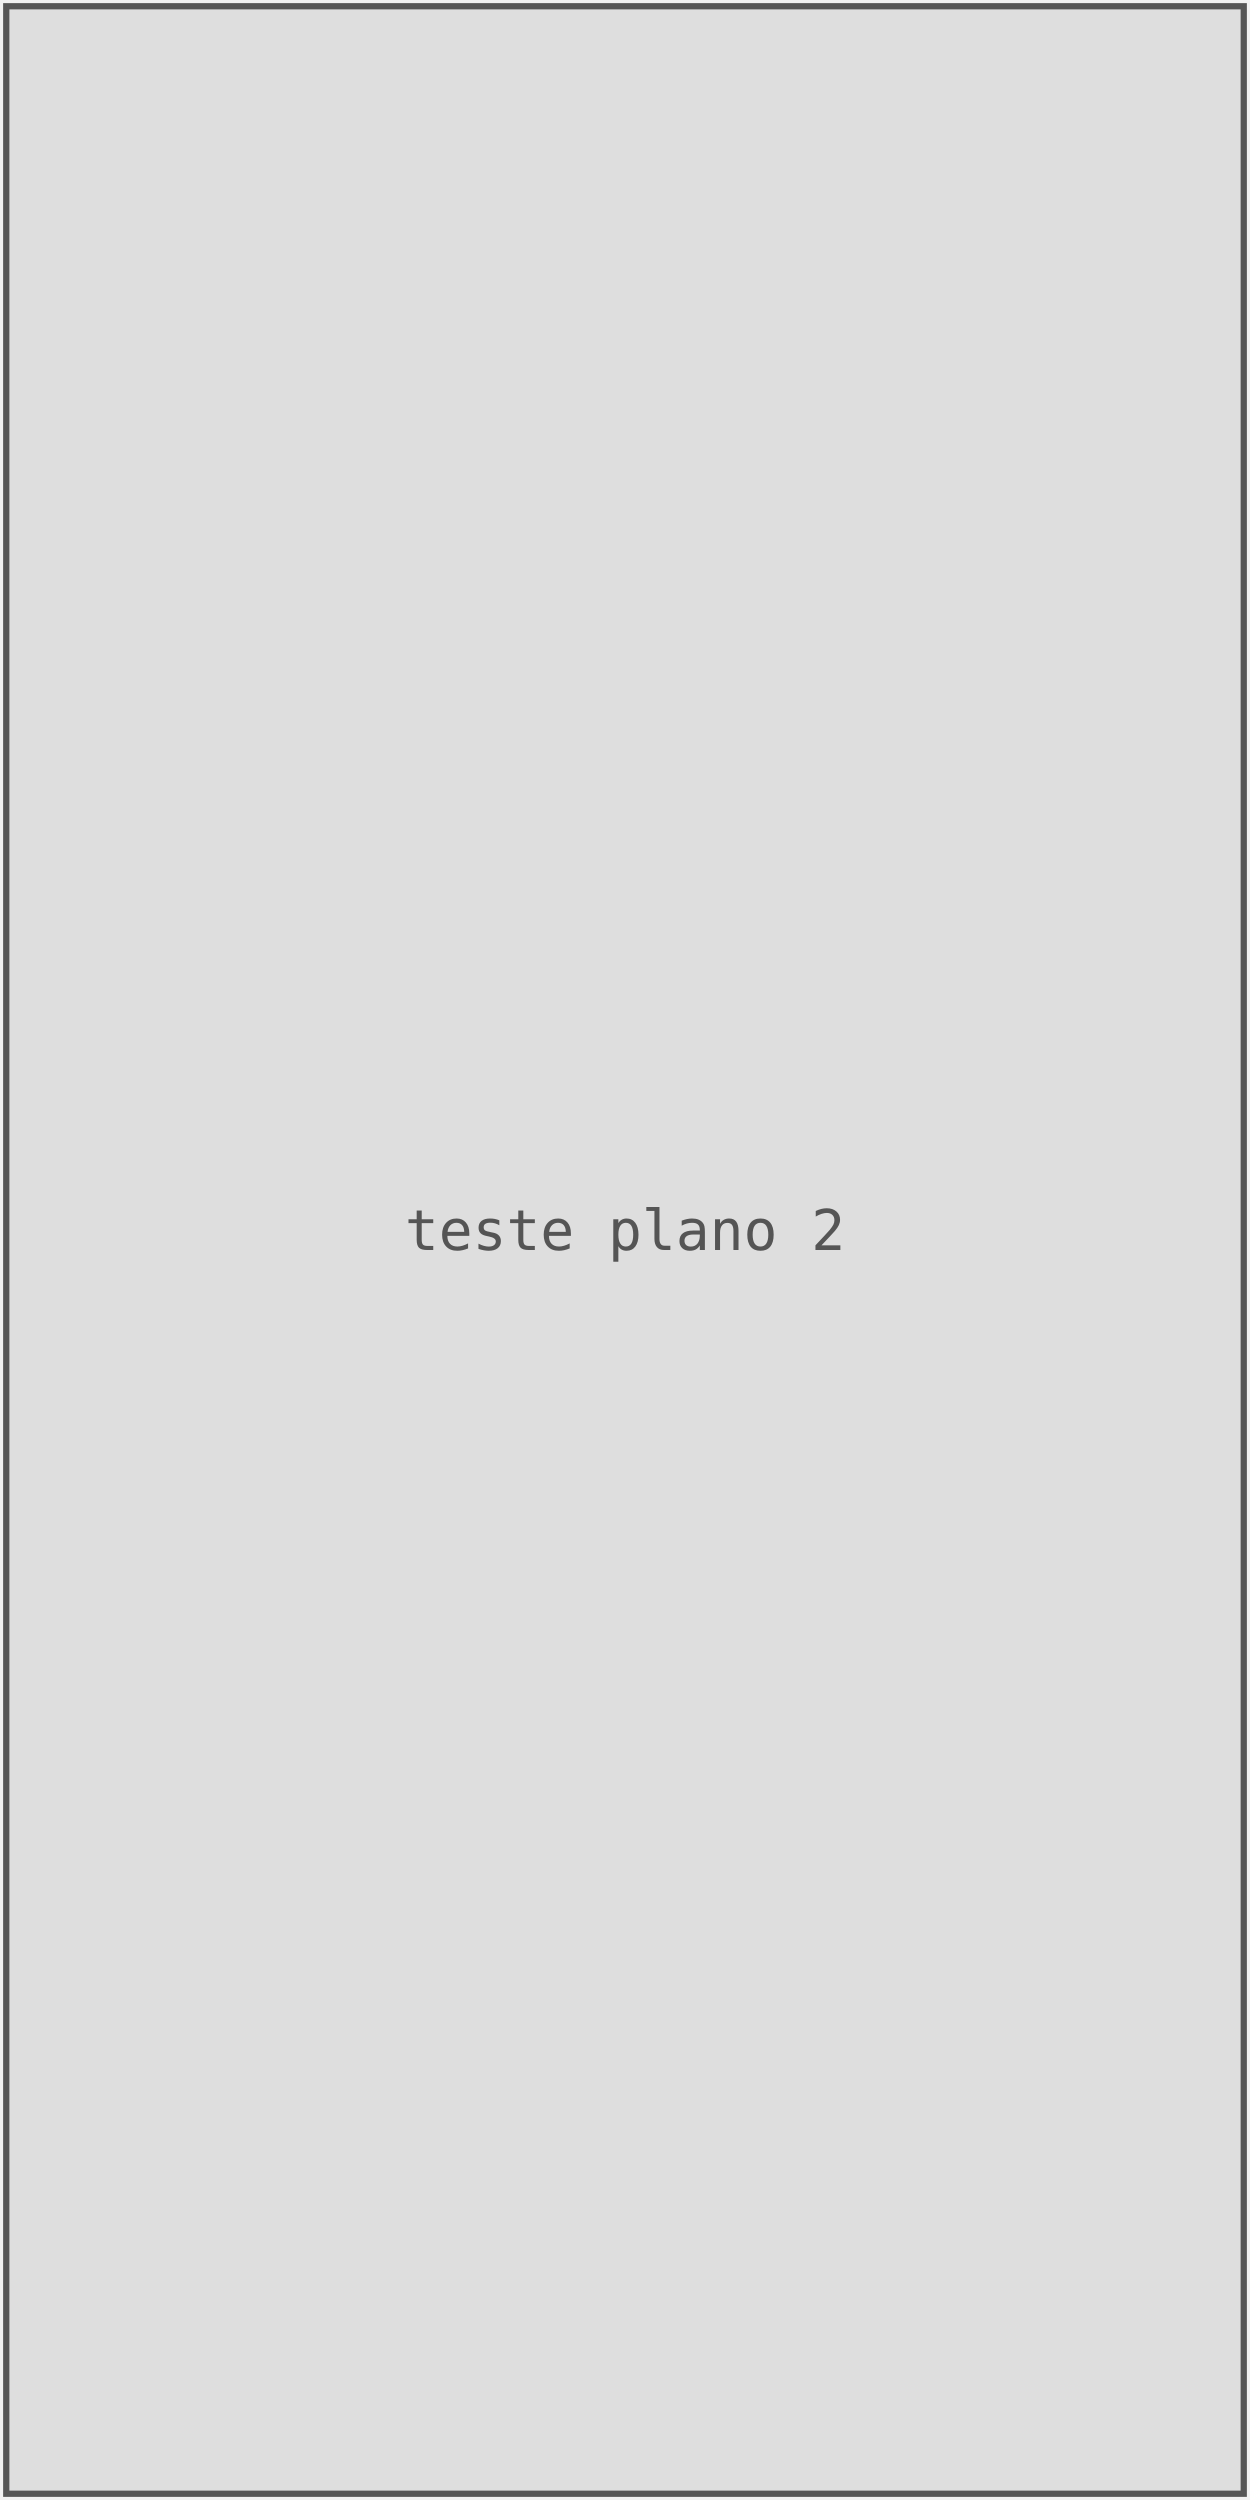
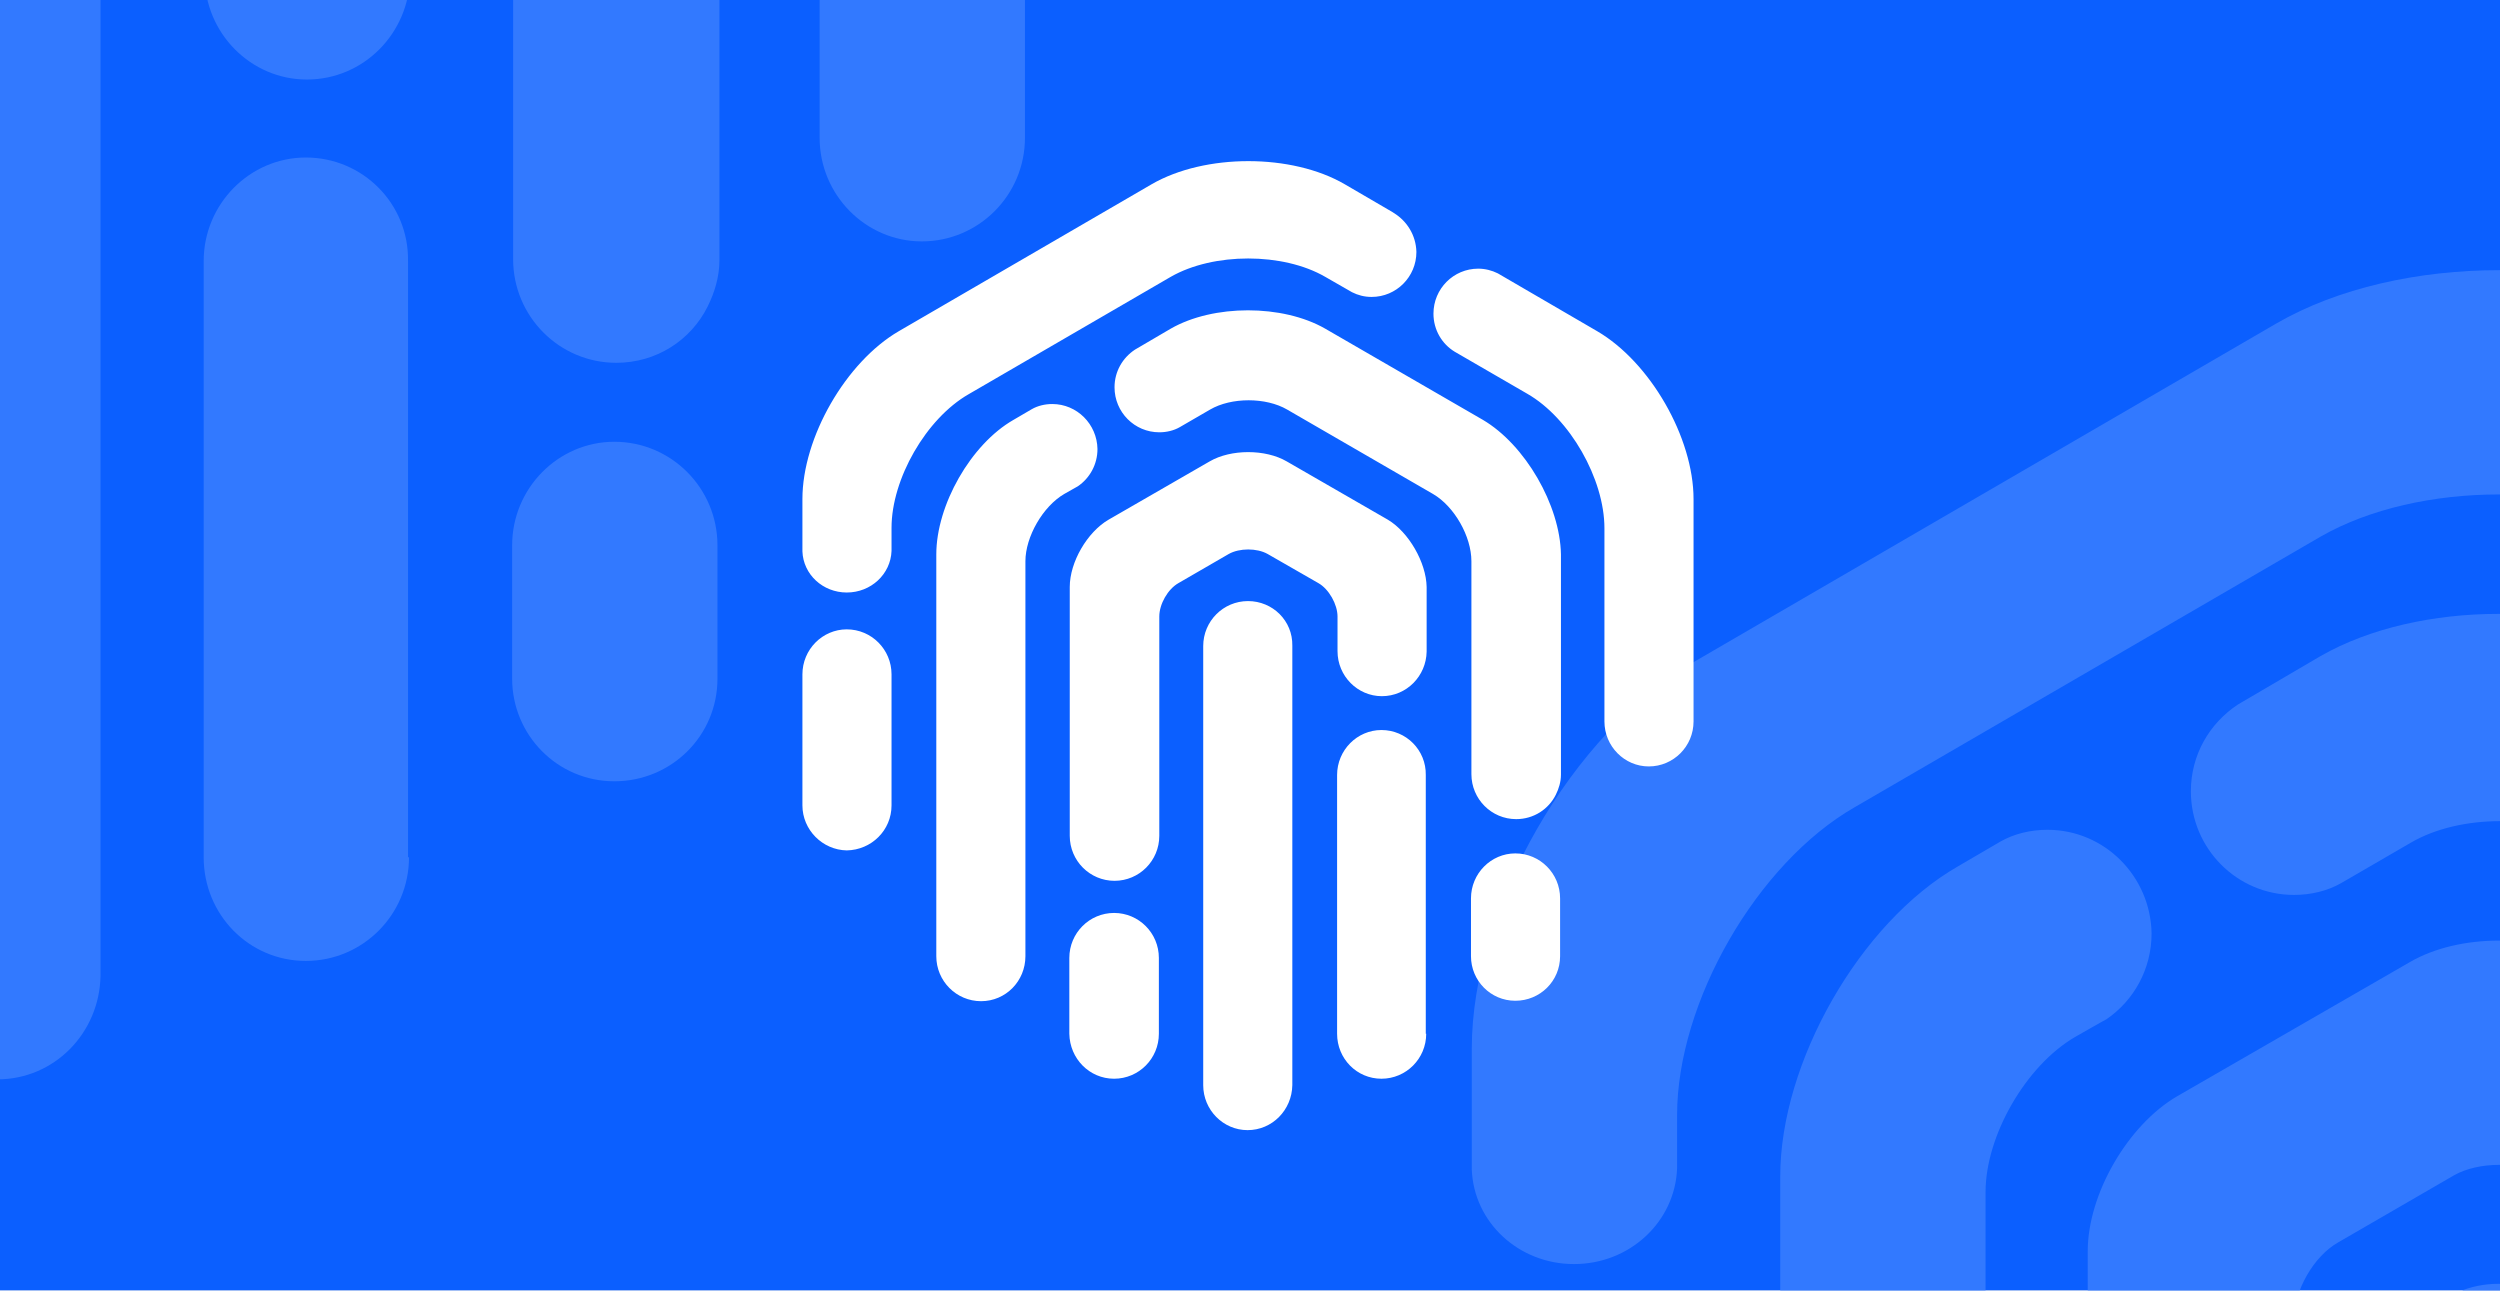
- <svg xmlns="http://www.w3.org/2000/svg" width="400" height="800">
-   <rect x="2" y="2" width="396" height="796" style="fill:#dedede;stroke:#555555;stroke-width:2" />
-   <text x="50%" y="50%" font-size="18" text-anchor="middle" alignment-baseline="middle" font-family="monospace, sans-serif" fill="#555555">teste plano 2</text>
+ <svg xmlns="http://www.w3.org/2000/svg" width="620" height="320" viewBox="0 0 620 320" fill="none">
+   <g clip-path="url(#clip0)">
+     <rect width="620" height="320" fill="#0B5FFF" />
+     <path fill-rule="evenodd" clip-rule="evenodd" d="M82.185 -256.872L82.915 -256.382C90.468 -251.731 95.584 -243.654 95.828 -234.108C95.828 -219.911 84.377 -208.406 70.247 -208.406C66.105 -208.406 62.45 -209.385 59.04 -211.099L55.629 -213.057L43.691 -219.911C19.572 -233.863 -20.14 -233.863 -44.503 -219.911L-159.984 -152.842C-184.347 -138.89 -204.081 -104.377 -204.081 -76.472V-63.255C-204.568 -50.037 -215.775 -39.511 -229.662 -39.511C-243.306 -39.511 -254.513 -49.792 -255 -63.01V-92.873C-255 -128.12 -230.15 -171.201 -199.94 -188.824L-55.467 -272.782C-25.013 -290.406 24.688 -290.406 54.898 -272.782L82.185 -256.872ZM79.505 -81.123L21.764 -114.412C9.583 -121.511 -10.151 -121.511 -22.333 -114.412L-80.073 -81.123C-92.255 -74.024 -102.244 -56.89 -102.244 -42.693V99.521C-102.244 113.718 -90.793 125.223 -76.662 125.223C-62.532 125.223 -51.081 113.718 -51.081 99.521V-25.804C-51.081 -32.902 -46.209 -41.469 -40.118 -44.896L-11.37 -61.541C-5.279 -64.968 4.71 -64.968 10.801 -61.541L39.793 -44.896C45.884 -41.469 50.756 -32.657 50.756 -25.804V-5.977C50.756 8.22 62.207 19.725 76.094 19.725C90.224 19.725 101.431 8.22 101.675 -5.732V-42.693C101.431 -56.645 91.443 -74.024 79.505 -81.123ZM-25.987 -8.914C-25.987 -23.111 -14.537 -34.616 -0.406 -34.616C13.725 -34.616 25.175 -23.356 24.931 -9.159V241.98C24.688 256.177 13.481 267.682 -0.65 267.682C-14.537 267.682 -25.987 256.177 -25.987 241.98V-8.914ZM-76.906 238.308C-62.776 238.308 -51.325 226.804 -51.325 212.607V169.282C-51.325 155.085 -62.776 143.58 -76.906 143.58C-91.037 143.58 -102.487 155.085 -102.487 169.282V212.607C-102.244 226.804 -91.037 238.308 -76.906 238.308ZM177.931 168.303C177.931 182.5 166.481 193.759 152.35 193.759C138.22 193.759 127.013 182.255 127.013 168.303V135.258C127.013 121.061 138.463 109.557 152.35 109.557C166.481 109.557 177.931 121.061 177.931 135.258V168.303ZM75.85 238.309C89.981 238.309 101.431 226.804 101.431 212.607H101.188V64.763C101.431 50.566 89.981 39.062 75.85 39.062C61.963 39.062 50.513 50.566 50.513 64.763V212.607C50.513 226.804 61.72 238.309 75.85 238.309ZM254.188 -92.872C254.188 -128.12 229.337 -171.2 199.127 -188.824L142.361 -221.869C138.951 -223.582 135.052 -224.561 131.154 -224.561C117.024 -224.561 105.573 -213.057 105.573 -198.86C105.573 -189.558 110.446 -181.481 117.755 -177.075L159.172 -153.087C183.535 -139.135 203.269 -104.377 203.269 -76.228V34.166C203.269 48.363 214.72 59.867 228.607 59.867C242.737 59.867 254.188 48.363 254.188 34.166V-92.872ZM-229.662 107.844C-215.532 107.599 -204.081 96.339 -204.081 82.142V7.241C-204.081 -6.956 -215.532 -18.46 -229.662 -18.46C-243.549 -18.46 -255 -6.956 -255 7.241V82.142C-255 96.094 -243.549 107.599 -229.662 107.844ZM133.834 -138.156L43.691 -190.293C19.328 -204.245 -20.14 -204.245 -44.503 -190.293L-64.968 -178.299C-72.034 -173.648 -76.662 -165.815 -76.662 -156.758C-76.662 -142.561 -65.212 -131.057 -51.081 -131.057C-46.94 -131.057 -42.798 -132.036 -39.387 -133.994L-22.089 -144.03C-9.908 -151.129 9.826 -151.129 22.008 -144.03L105.329 -95.809C117.511 -88.711 127.256 -71.577 127.256 -57.38V16.542V64.273C127.256 78.47 138.707 89.975 152.837 89.975C162.826 89.975 171.353 84.345 175.495 76.023C177.201 72.596 178.419 68.679 178.419 64.518V-61.296C177.931 -89.445 157.954 -123.959 133.834 -138.156ZM-123.927 -144.275C-120.516 -146.233 -116.374 -147.212 -112.233 -147.212C-98.102 -147.212 -86.651 -135.708 -86.408 -121.511C-86.408 -112.699 -90.793 -104.866 -97.615 -100.215C-98.589 -99.726 -105.411 -95.809 -105.411 -95.809C-117.592 -88.711 -127.581 -71.332 -127.581 -57.38V168.303C-127.581 182.5 -138.788 194.004 -152.919 194.004C-167.049 194.004 -178.5 182.5 -178.5 168.303V-61.296C-178.5 -89.445 -158.766 -124.203 -134.403 -138.156L-123.927 -144.275Z" fill="#3279FF" />
+     <path fill-rule="evenodd" clip-rule="evenodd" d="M702.185 96.128L702.915 96.618C710.468 101.269 715.584 109.346 715.828 118.892C715.828 133.089 704.377 144.594 690.247 144.594C686.105 144.594 682.451 143.615 679.04 141.901L675.629 139.943L663.691 133.089C639.572 119.137 599.86 119.137 575.497 133.089L460.016 200.158C435.653 214.11 415.919 248.623 415.919 276.527V289.745C415.432 302.963 404.225 313.488 390.338 313.488C376.694 313.488 365.487 303.208 365 289.99V260.128C365 224.88 389.85 181.799 420.06 164.176L564.533 80.218C594.987 62.594 644.688 62.594 674.898 80.218L702.185 96.128ZM699.505 271.877L641.764 238.588C629.583 231.489 609.849 231.489 597.667 238.588L539.927 271.877C527.745 278.976 517.756 296.11 517.756 310.307V452.521C517.756 466.718 529.207 478.223 543.337 478.223C557.468 478.223 568.919 466.718 568.919 452.521V327.196C568.919 320.098 573.791 311.531 579.882 308.104L608.63 291.459C614.721 288.032 624.71 288.032 630.801 291.459L659.793 308.104C665.884 311.531 670.756 320.343 670.756 327.196V347.023C670.756 361.22 682.207 372.725 696.094 372.725C710.224 372.725 721.431 361.22 721.675 347.268V310.307C721.431 296.355 711.443 278.976 699.505 271.877ZM594.013 344.086C594.013 329.889 605.463 318.384 619.594 318.384C633.724 318.384 645.175 329.644 644.931 343.841V594.98C644.688 609.177 633.481 620.682 619.35 620.682C605.463 620.682 594.013 609.177 594.013 594.98V344.086ZM543.094 591.308C557.224 591.308 568.675 579.804 568.675 565.607V522.282C568.675 508.085 557.224 496.58 543.094 496.58C528.963 496.58 517.513 508.085 517.513 522.282V565.607C517.756 579.804 528.963 591.308 543.094 591.308ZM797.931 521.303C797.931 535.5 786.481 546.759 772.35 546.759C758.22 546.759 747.013 535.255 747.013 521.303V488.258C747.013 474.061 758.463 462.557 772.35 462.557C786.481 462.557 797.931 474.061 797.931 488.258V521.303ZM695.85 591.309C709.981 591.309 721.431 579.804 721.431 565.607H721.188V417.763C721.431 403.566 709.981 392.062 695.85 392.062C681.963 392.062 670.513 403.566 670.513 417.763V565.607C670.513 579.804 681.72 591.309 695.85 591.309ZM874.188 260.128C874.188 224.88 849.337 181.8 819.127 164.176L762.361 131.131C758.951 129.418 755.052 128.439 751.154 128.439C737.024 128.439 725.573 139.943 725.573 154.14C725.573 163.442 730.446 171.519 737.755 175.925L779.172 199.913C803.535 213.865 823.269 248.623 823.269 276.772V387.166C823.269 401.363 834.72 412.867 848.607 412.867C862.737 412.867 874.188 401.363 874.188 387.166V260.128ZM390.338 460.844C404.468 460.599 415.919 449.339 415.919 435.142V360.241C415.919 346.044 404.468 334.54 390.338 334.54C376.451 334.54 365 346.044 365 360.241V435.142C365 449.094 376.451 460.599 390.338 460.844ZM753.834 214.844L663.691 162.707C639.328 148.755 599.86 148.755 575.497 162.707L555.032 174.701C547.966 179.352 543.337 187.185 543.337 196.242C543.337 210.439 554.788 221.943 568.919 221.943C573.06 221.943 577.202 220.964 580.613 219.006L597.911 208.97C610.092 201.871 629.826 201.871 642.008 208.97L725.329 257.191C737.511 264.289 747.256 281.423 747.256 295.62V369.542V417.273C747.256 431.47 758.707 442.975 772.837 442.975C782.826 442.975 791.353 437.345 795.495 429.023C797.201 425.596 798.419 421.679 798.419 417.518V291.704C797.931 263.555 777.954 229.041 753.834 214.844ZM496.073 208.725C499.484 206.767 503.626 205.788 507.767 205.788C521.898 205.788 533.349 217.292 533.592 231.489C533.592 240.301 529.207 248.134 522.385 252.785C521.411 253.274 514.589 257.191 514.589 257.191C502.408 264.289 492.419 281.668 492.419 295.62V521.303C492.419 535.5 481.212 547.004 467.081 547.004C452.951 547.004 441.5 535.5 441.5 521.303V291.704C441.5 263.555 461.234 228.797 485.597 214.844L496.073 208.725Z" fill="#3279FF" />
+     <path fill-rule="evenodd" clip-rule="evenodd" d="M345.346 52.604L345.664 52.816C348.942 54.835 351.162 58.34 351.268 62.484C351.268 68.646 346.298 73.639 340.165 73.639C338.367 73.639 336.781 73.214 335.301 72.47L333.821 71.62L328.639 68.646C318.171 62.59 300.935 62.59 290.361 68.646L240.239 97.755C229.665 103.81 221.1 118.79 221.1 130.901V136.638C220.889 142.375 216.024 146.943 209.997 146.943C204.076 146.943 199.211 142.481 199 136.744V123.783C199 108.485 209.786 89.787 222.898 82.138L285.602 45.698C298.82 38.049 320.391 38.049 333.503 45.698L345.346 52.604ZM344.183 128.883L319.122 114.435C313.835 111.354 305.27 111.354 299.983 114.435L274.922 128.883C269.635 131.964 265.3 139.401 265.3 145.562V207.287C265.3 213.449 270.27 218.442 276.403 218.442C282.536 218.442 287.506 213.449 287.506 207.287V152.893C287.506 149.812 289.621 146.094 292.264 144.606L304.742 137.382C307.385 135.895 311.721 135.895 314.364 137.382L326.947 144.606C329.591 146.094 331.706 149.918 331.706 152.893V161.498C331.706 167.66 336.676 172.653 342.703 172.653C348.836 172.653 353.7 167.66 353.806 161.604V145.562C353.7 139.507 349.365 131.964 344.183 128.883ZM298.397 160.223C298.397 154.061 303.367 149.068 309.5 149.068C315.633 149.068 320.603 153.955 320.497 160.117V269.118C320.391 275.279 315.527 280.273 309.394 280.273C303.367 280.273 298.397 275.279 298.397 269.118V160.223ZM276.297 267.524C282.43 267.524 287.4 262.531 287.4 256.369V237.565C287.4 231.403 282.43 226.41 276.297 226.41C270.164 226.41 265.194 231.403 265.194 237.565V256.369C265.3 262.531 270.164 267.524 276.297 267.524ZM386.903 237.14C386.903 243.302 381.933 248.189 375.8 248.189C369.667 248.189 364.803 243.195 364.803 237.14V222.798C364.803 216.636 369.773 211.643 375.8 211.643C381.933 211.643 386.903 216.636 386.903 222.798V237.14ZM342.597 267.524C348.73 267.524 353.7 262.531 353.7 256.369H353.594V192.201C353.7 186.039 348.73 181.046 342.597 181.046C336.57 181.046 331.6 186.039 331.6 192.201V256.369C331.6 262.531 336.464 267.524 342.597 267.524ZM420 123.783C420 108.485 409.214 89.787 396.102 82.138L371.465 67.796C369.984 67.052 368.292 66.627 366.6 66.627C360.467 66.627 355.498 71.62 355.498 77.782C355.498 81.819 357.612 85.325 360.785 87.237L378.761 97.649C389.335 103.704 397.9 118.79 397.9 131.008V178.921C397.9 185.083 402.87 190.076 408.897 190.076C415.03 190.076 420 185.083 420 178.921V123.783ZM209.997 210.899C216.13 210.793 221.1 205.906 221.1 199.744V167.235C221.1 161.073 216.13 156.08 209.997 156.08C203.97 156.08 199 161.073 199 167.235V199.744C199 205.8 203.97 210.793 209.997 210.899ZM367.764 104.129L328.639 81.501C318.065 75.445 300.935 75.445 290.361 81.501L281.478 86.706C278.412 88.725 276.403 92.124 276.403 96.055C276.403 102.217 281.373 107.21 287.506 107.21C289.303 107.21 291.101 106.785 292.581 105.935L300.089 101.58C305.376 98.499 313.941 98.499 319.228 101.58L355.392 122.509C360.679 125.589 364.909 133.026 364.909 139.188V171.272V191.988C364.909 198.15 369.878 203.144 376.011 203.144C380.347 203.144 384.048 200.7 385.845 197.088C386.586 195.601 387.114 193.901 387.114 192.095V137.488C386.903 125.271 378.232 110.291 367.764 104.129ZM255.889 101.473C257.369 100.623 259.167 100.199 260.965 100.199C267.098 100.199 272.067 105.192 272.173 111.354C272.173 115.178 270.27 118.578 267.309 120.596C266.886 120.809 263.925 122.509 263.925 122.509C258.638 125.589 254.303 133.132 254.303 139.188V237.14C254.303 243.302 249.439 248.295 243.306 248.295C237.173 248.295 232.203 243.302 232.203 237.14V137.488C232.203 125.271 240.768 110.185 251.342 104.129L255.889 101.473Z" fill="white" />
+   </g>
+   <defs>
+     <clipPath id="clip0">
+       <rect width="620" height="320" fill="white" />
+     </clipPath>
+   </defs>
</svg>
